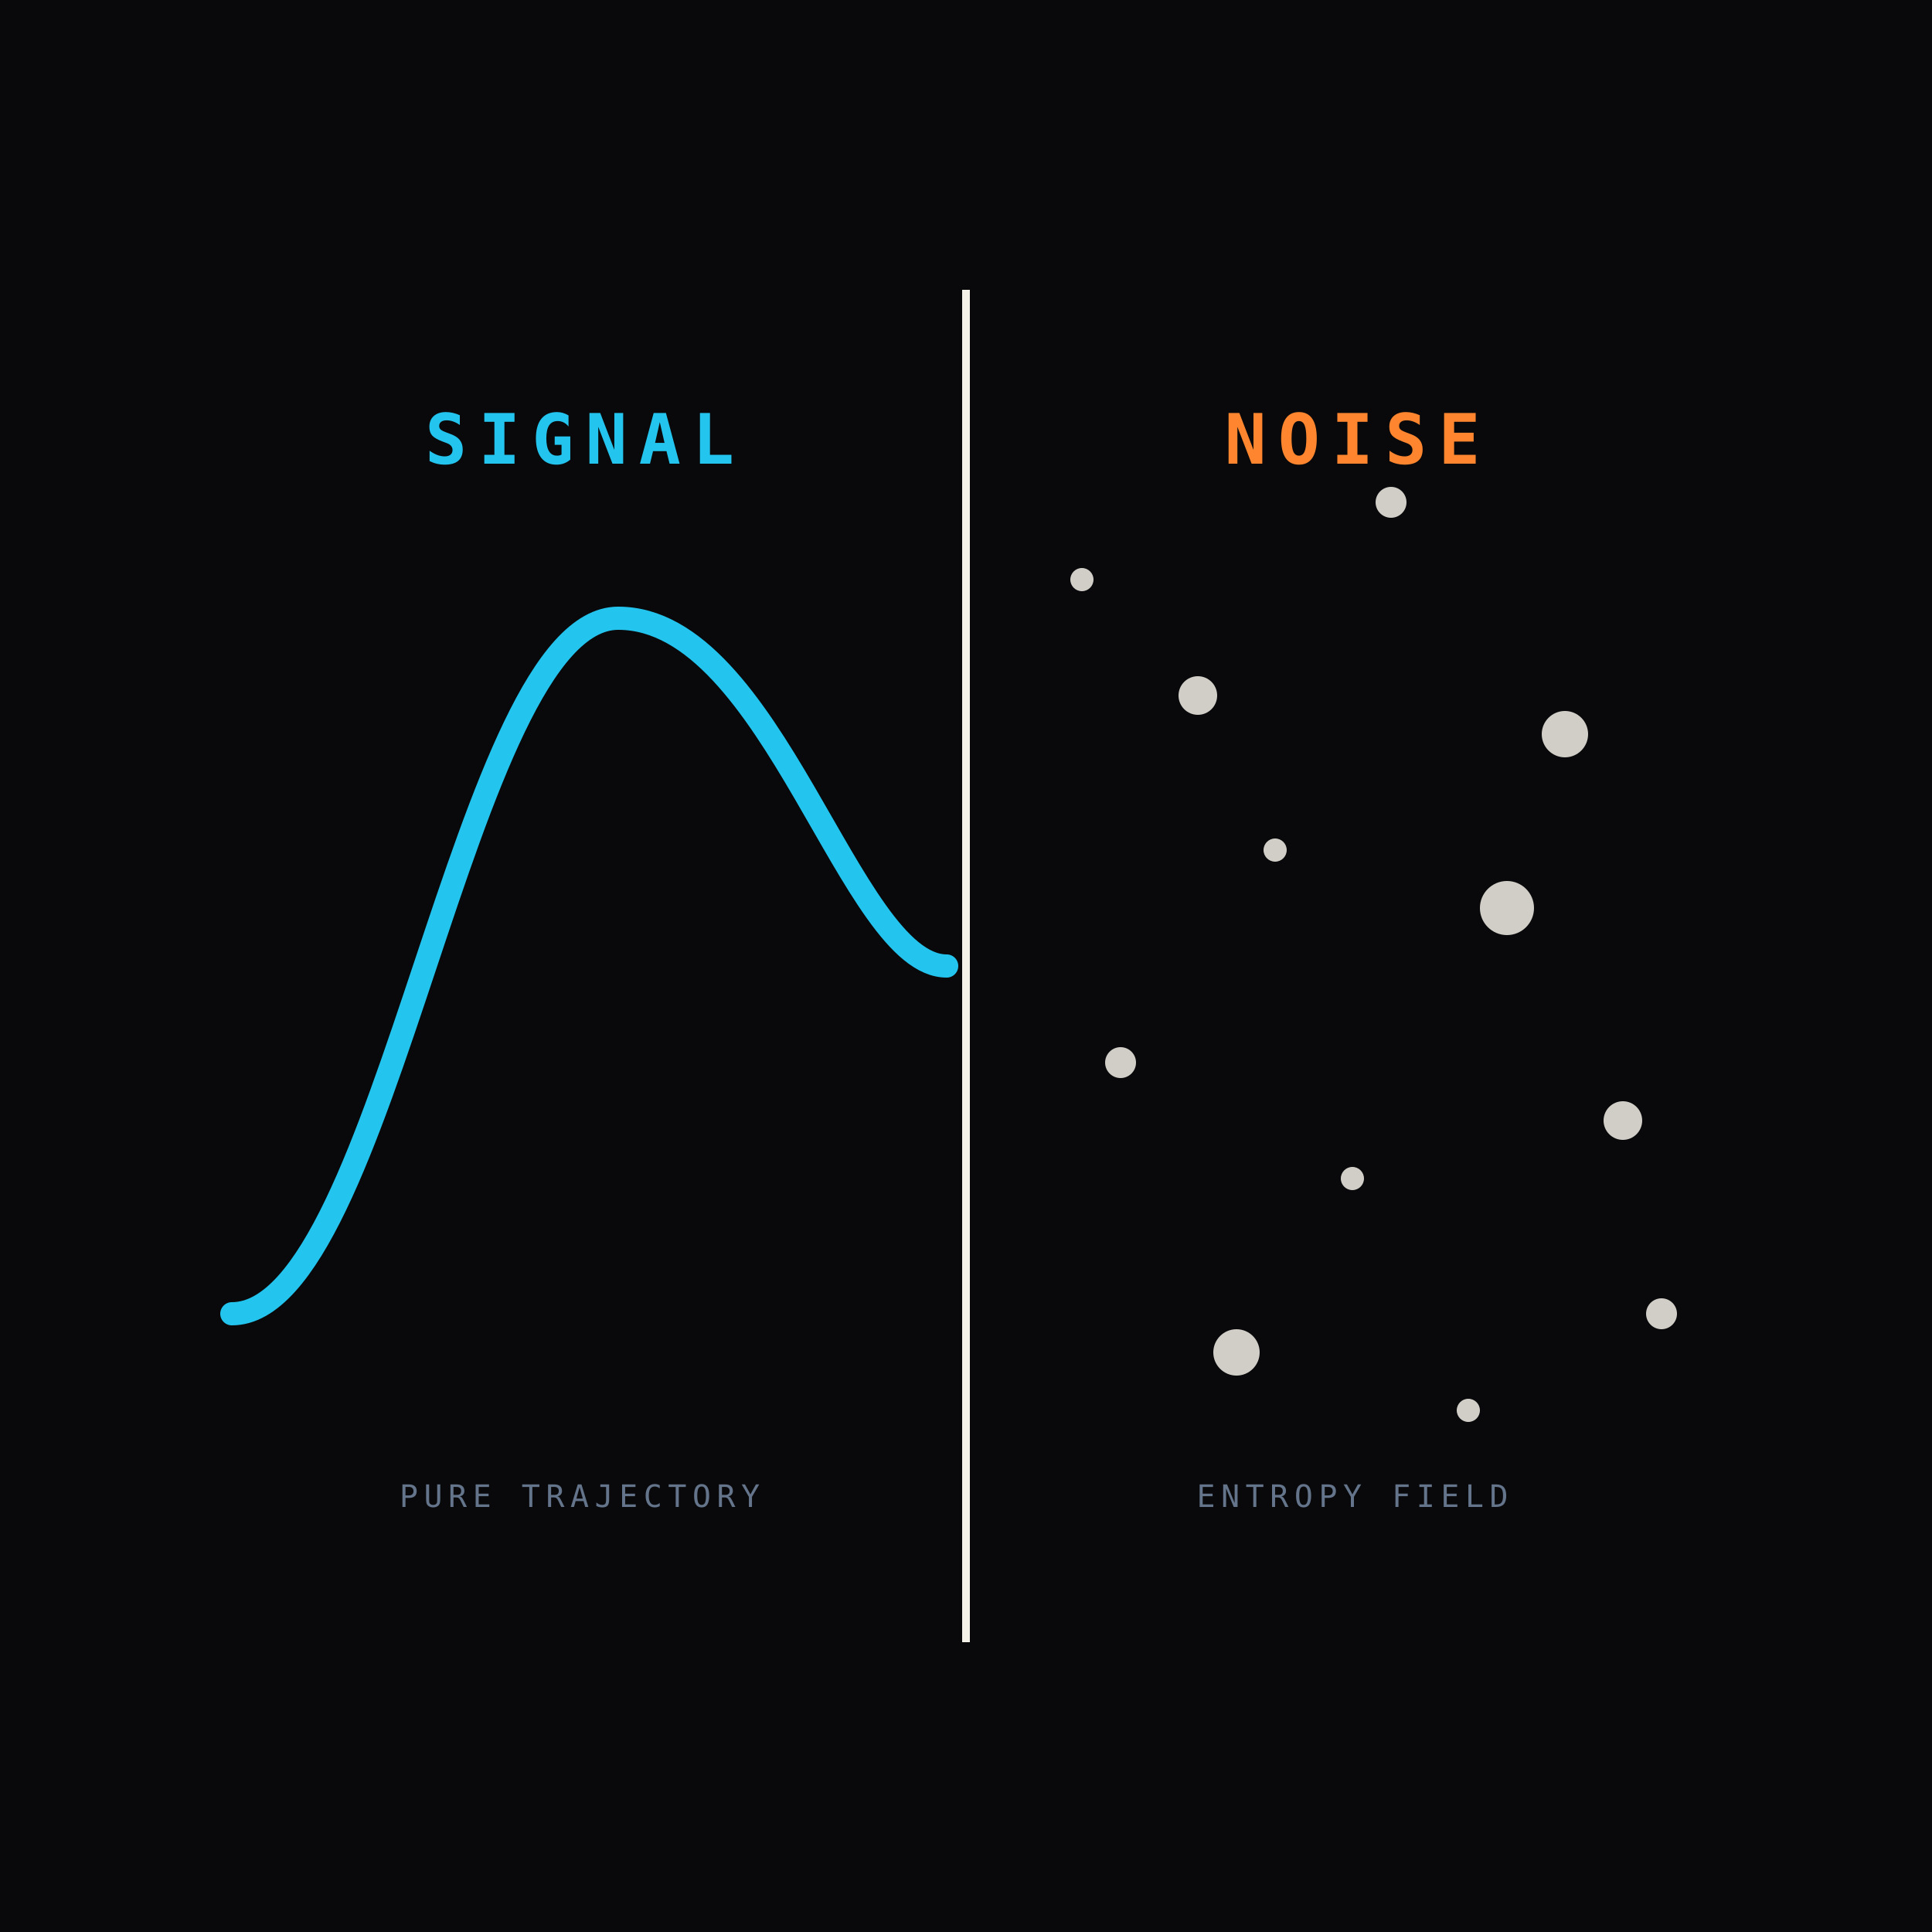
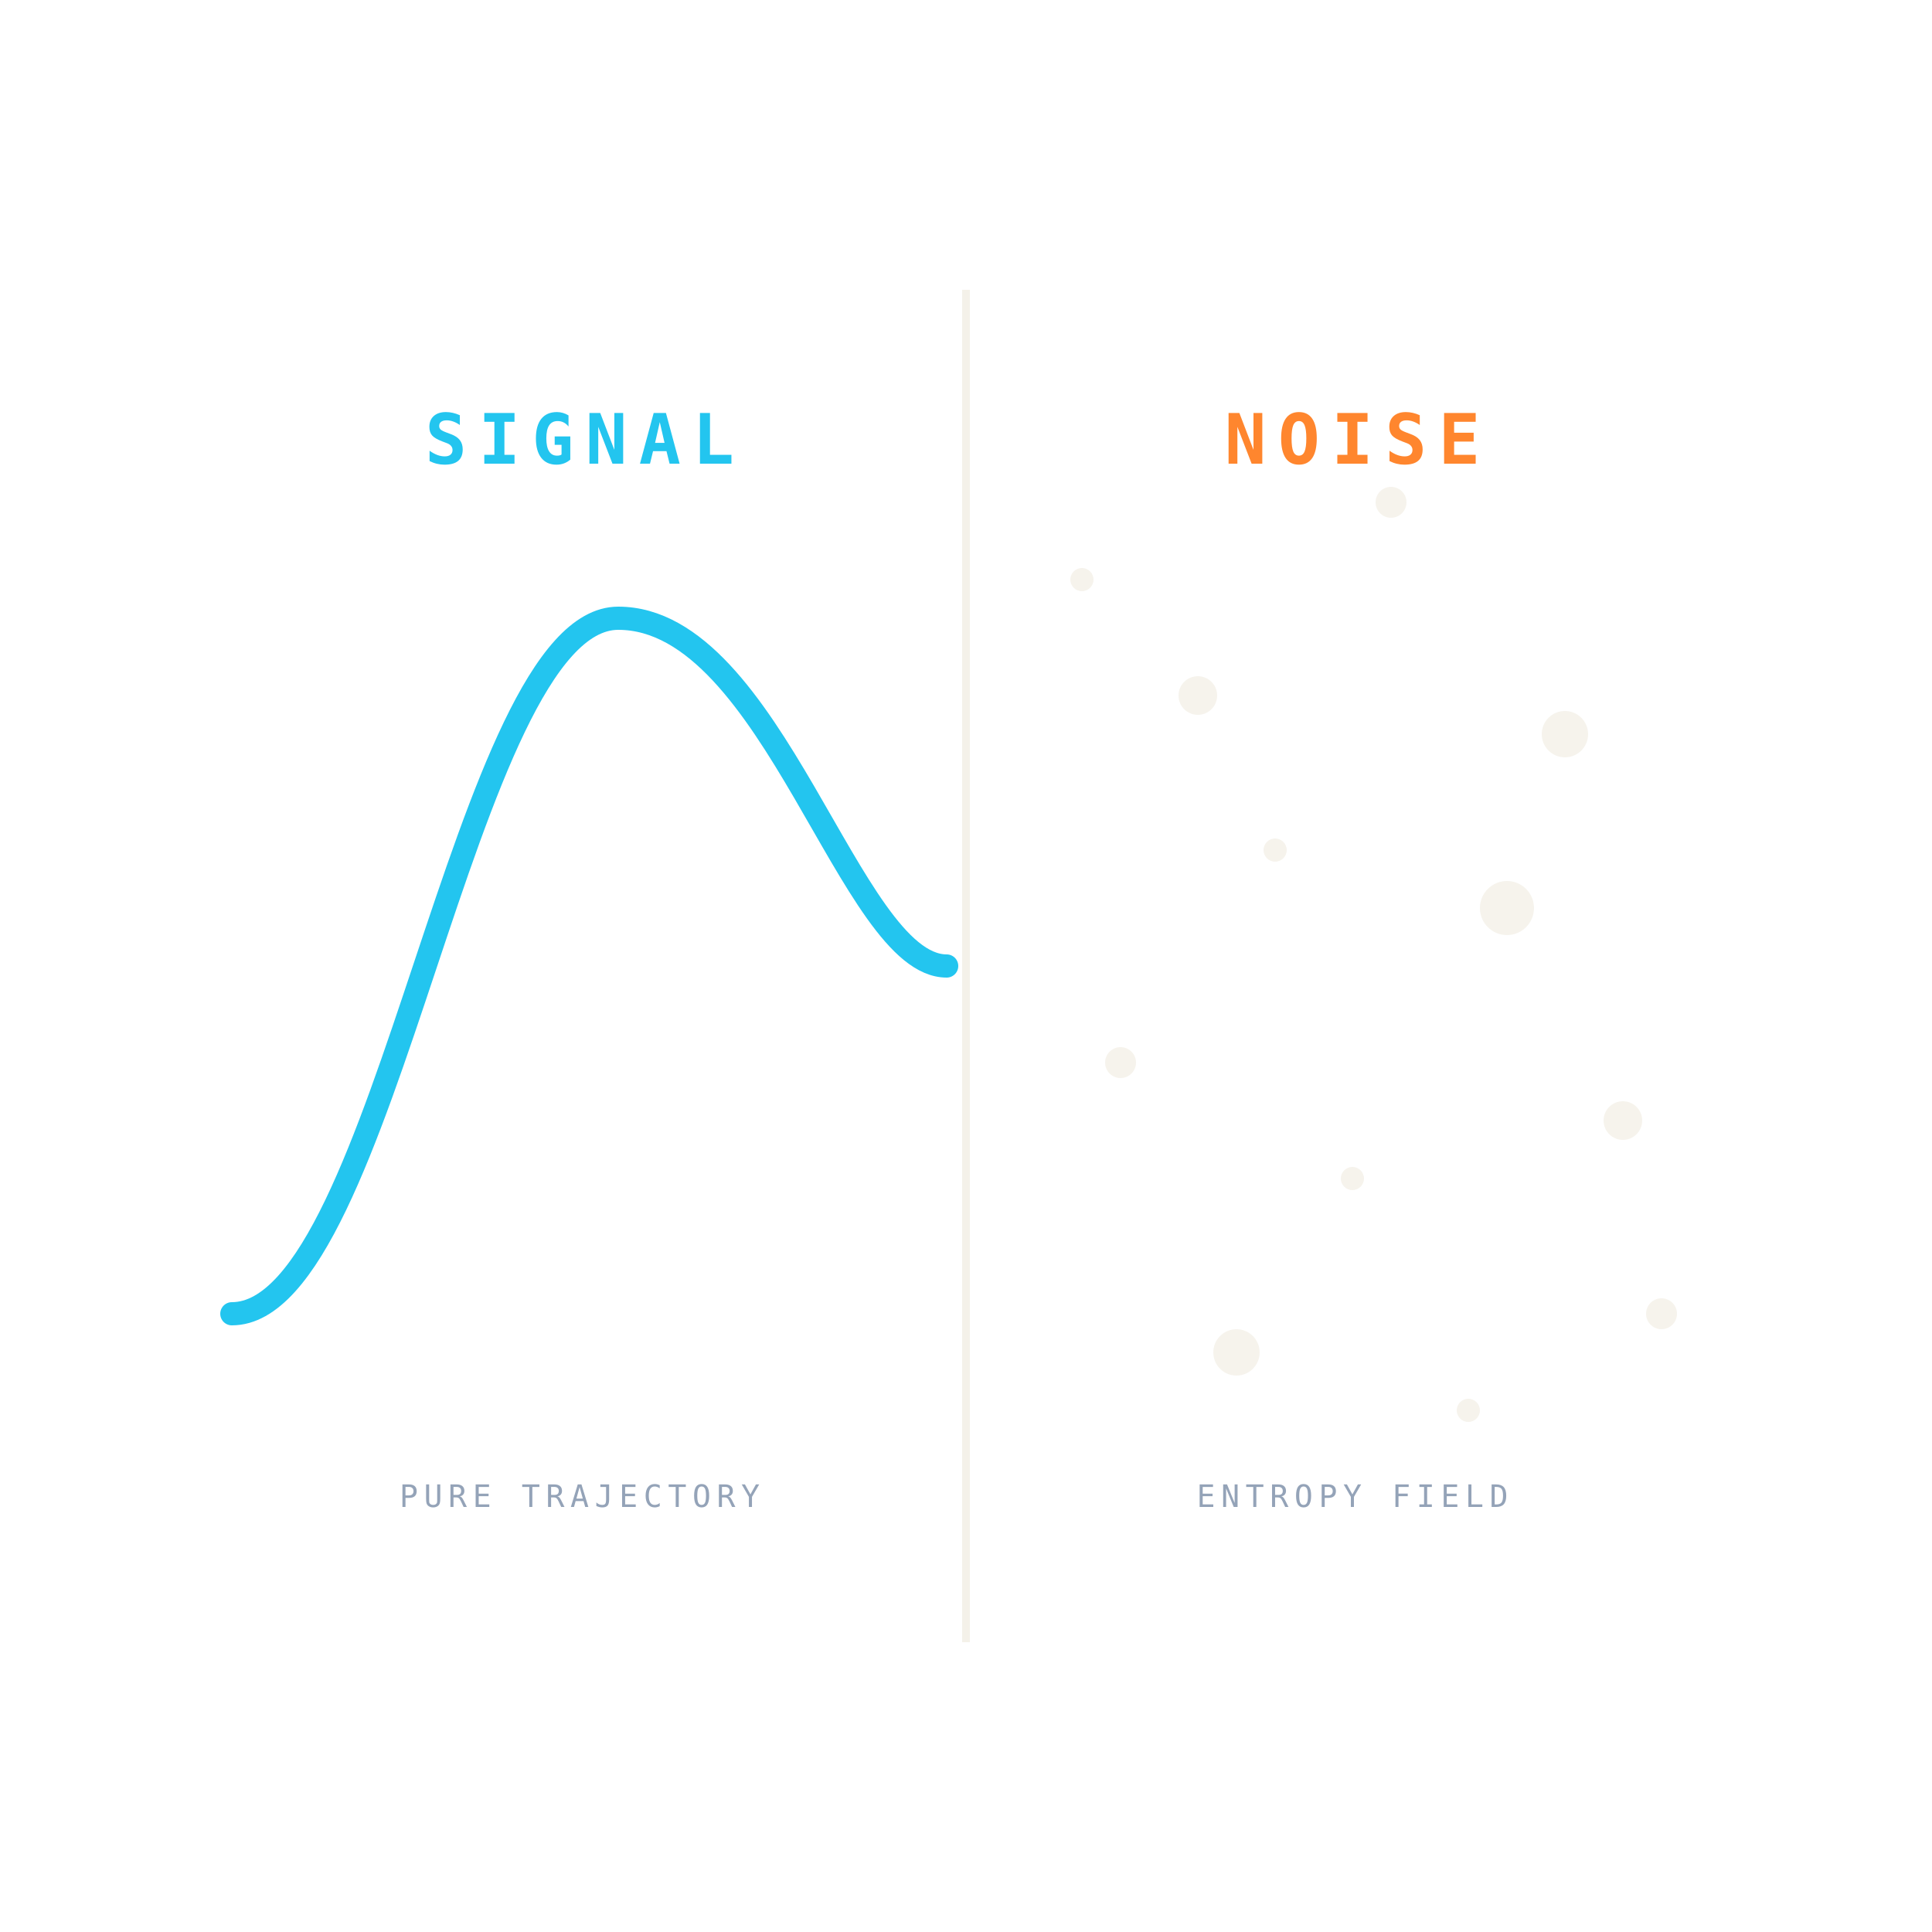
<svg xmlns="http://www.w3.org/2000/svg" viewBox="0 0 1000 1000" width="1000" height="1000">
-   <rect width="1000" height="1000" fill="#09090b" />
  <g transform="translate(500, 500)">
    <line x1="0" y1="-350" x2="0" y2="350" stroke="#F4F1E9" stroke-width="4" />
    <path d="M -380 180 C -300 180, -260 -180, -180 -180 C -100 -180, -60 0, -10 0" fill="none" stroke="#23C5EF" stroke-width="12" stroke-linecap="round" />
    <text x="-200" y="-260" fill="#23C5EF" font-family="monospace" font-size="36" font-weight="bold" letter-spacing="6" text-anchor="middle">SIGNAL</text>
-     <text x="-200" y="280" fill="#64748B" font-family="monospace" font-size="16" letter-spacing="3" text-anchor="middle">PURE TRAJECTORY</text>
+     <text x="-200" y="280" fill="#94A3B8" font-family="monospace" font-size="16" letter-spacing="3" text-anchor="middle">PURE TRAJECTORY</text>
    <g fill="#F4F1E9" opacity="0.85">
      <circle cx="60" cy="-200" r="6" />
      <circle cx="120" cy="-140" r="10" />
      <circle cx="220" cy="-240" r="8" />
      <circle cx="310" cy="-120" r="12" />
      <circle cx="160" cy="-60" r="6" />
      <circle cx="280" cy="-30" r="14" />
      <circle cx="80" cy="50" r="8" />
      <circle cx="200" cy="110" r="6" />
      <circle cx="340" cy="80" r="10" />
      <circle cx="140" cy="200" r="12" />
      <circle cx="260" cy="230" r="6" />
      <circle cx="360" cy="180" r="8" />
    </g>
    <text x="200" y="-260" fill="#FF862E" font-family="monospace" font-size="36" font-weight="bold" letter-spacing="6" text-anchor="middle">NOISE</text>
-     <text x="200" y="280" fill="#64748B" font-family="monospace" font-size="16" letter-spacing="3" text-anchor="middle">ENTROPY FIELD</text>
+     <text x="200" y="280" fill="#94A3B8" font-family="monospace" font-size="16" letter-spacing="3" text-anchor="middle">ENTROPY FIELD</text>
  </g>
</svg>
